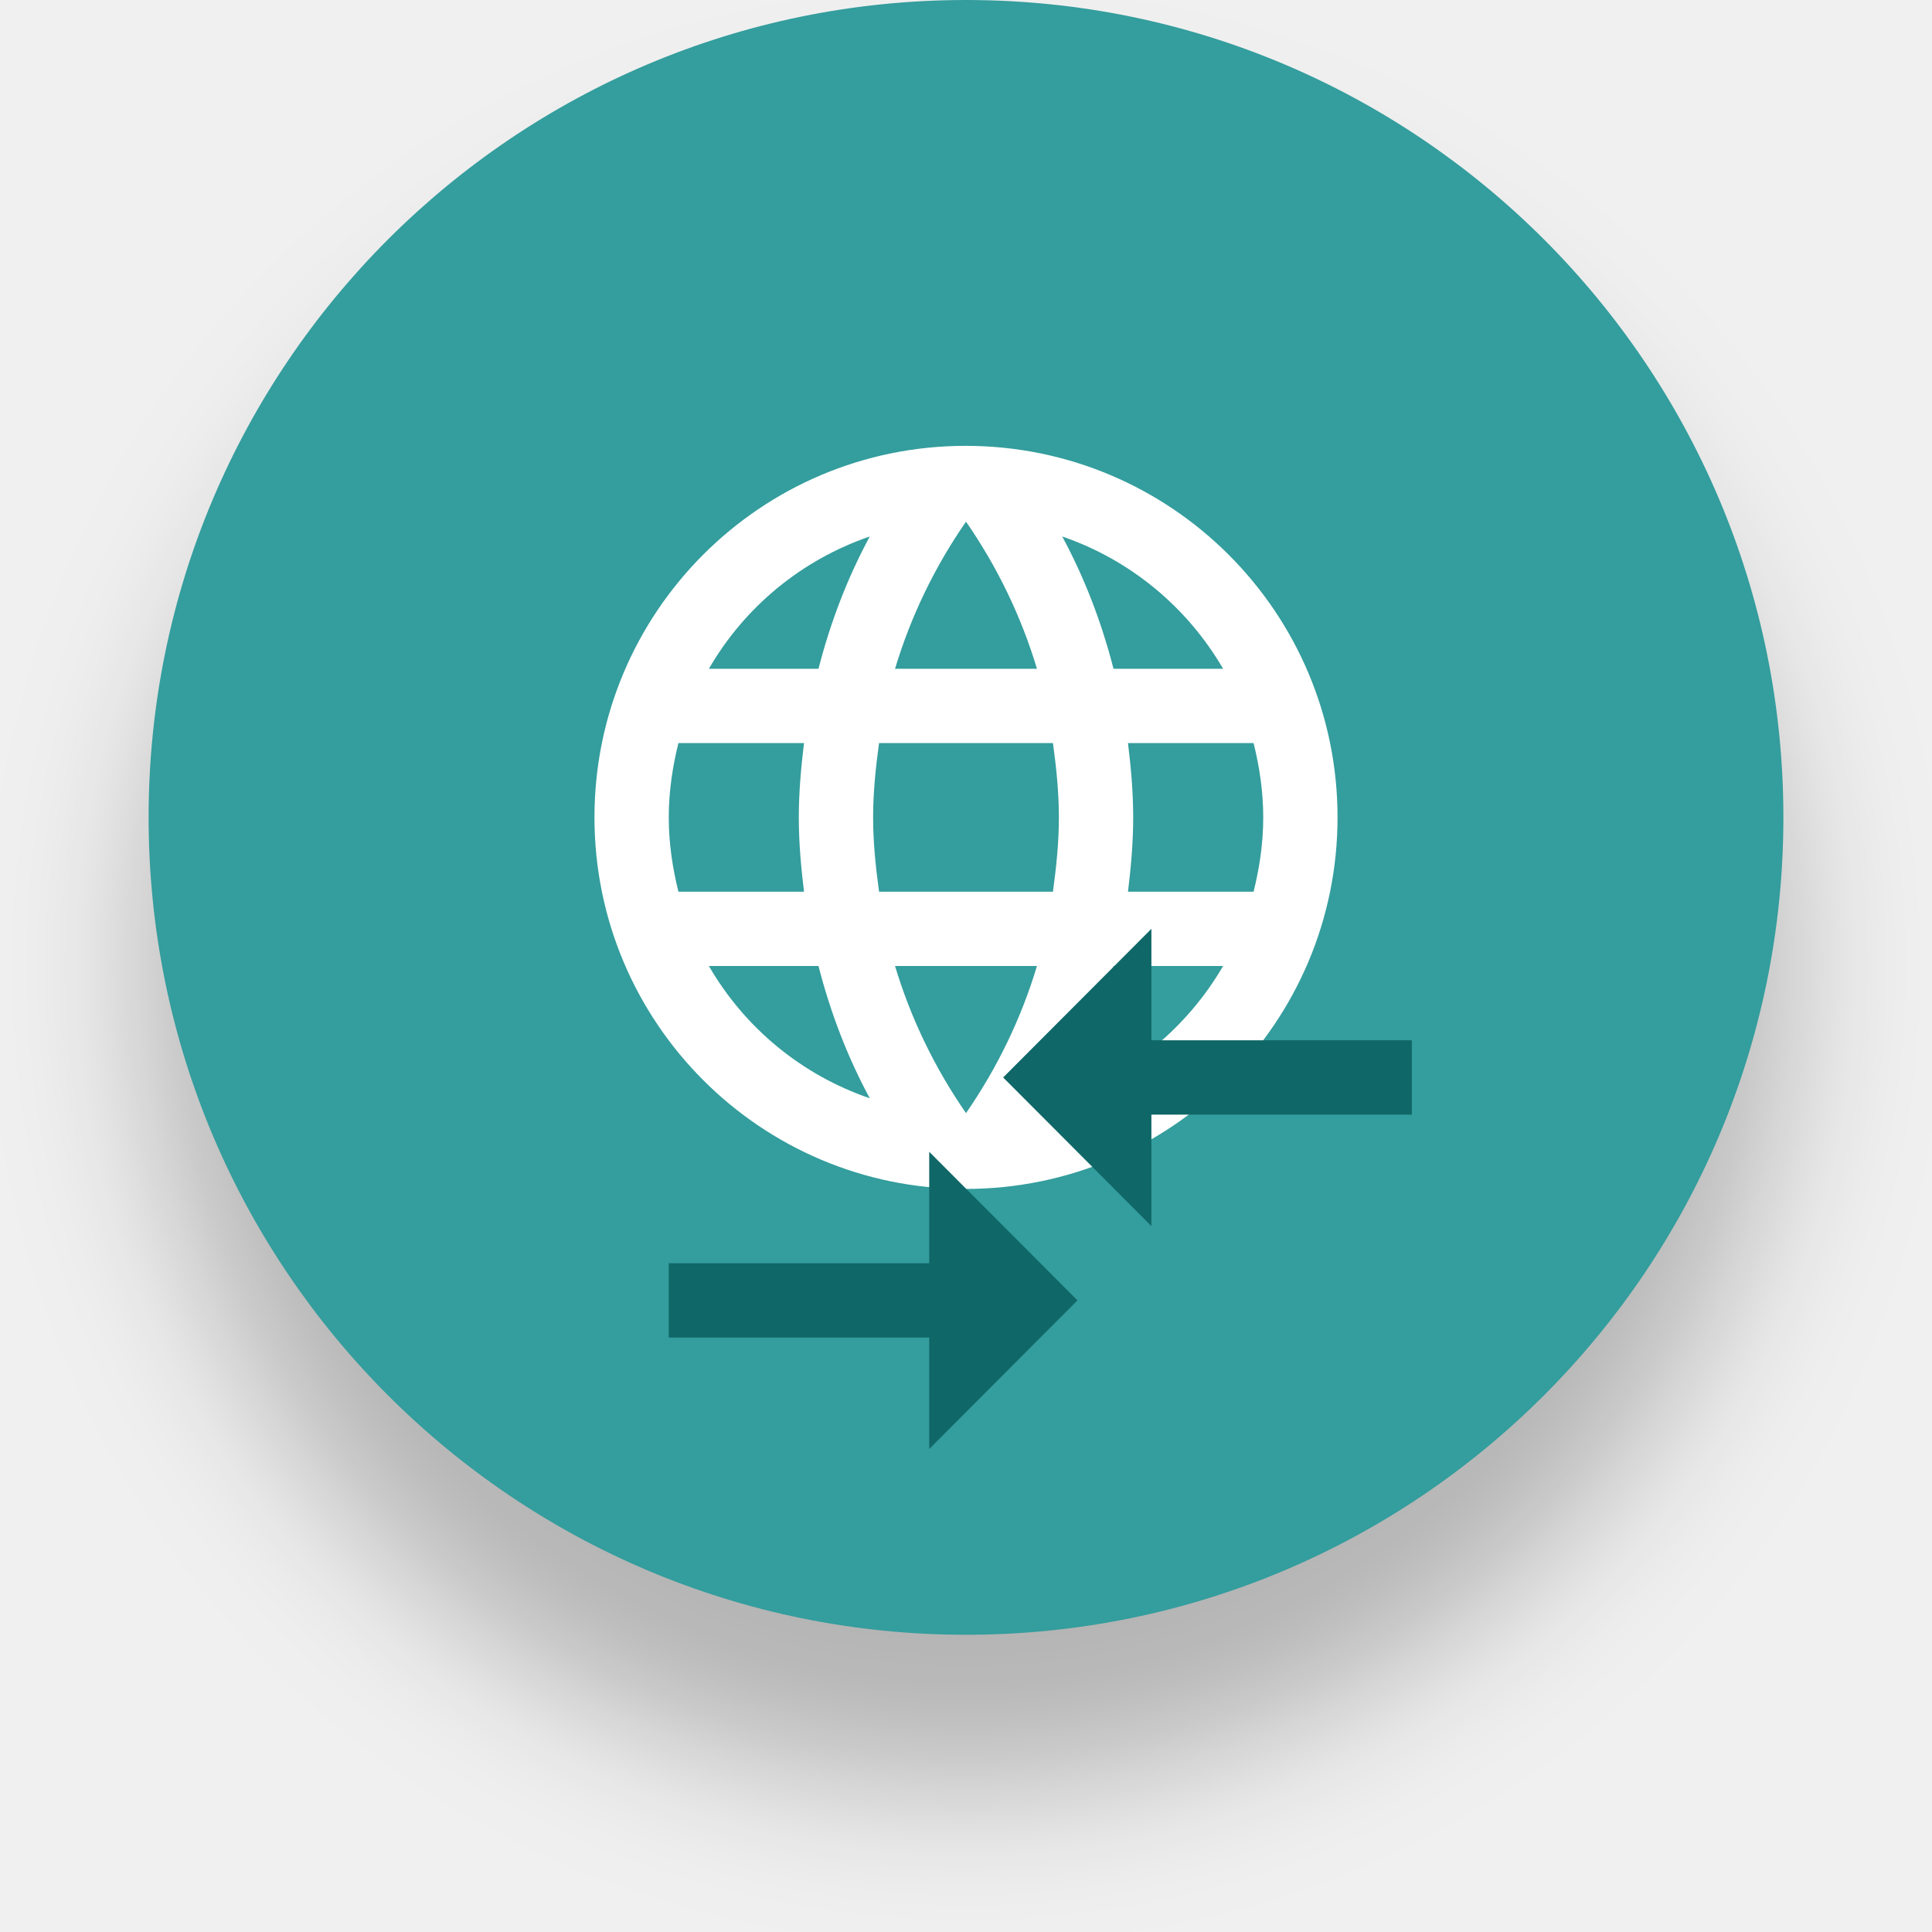
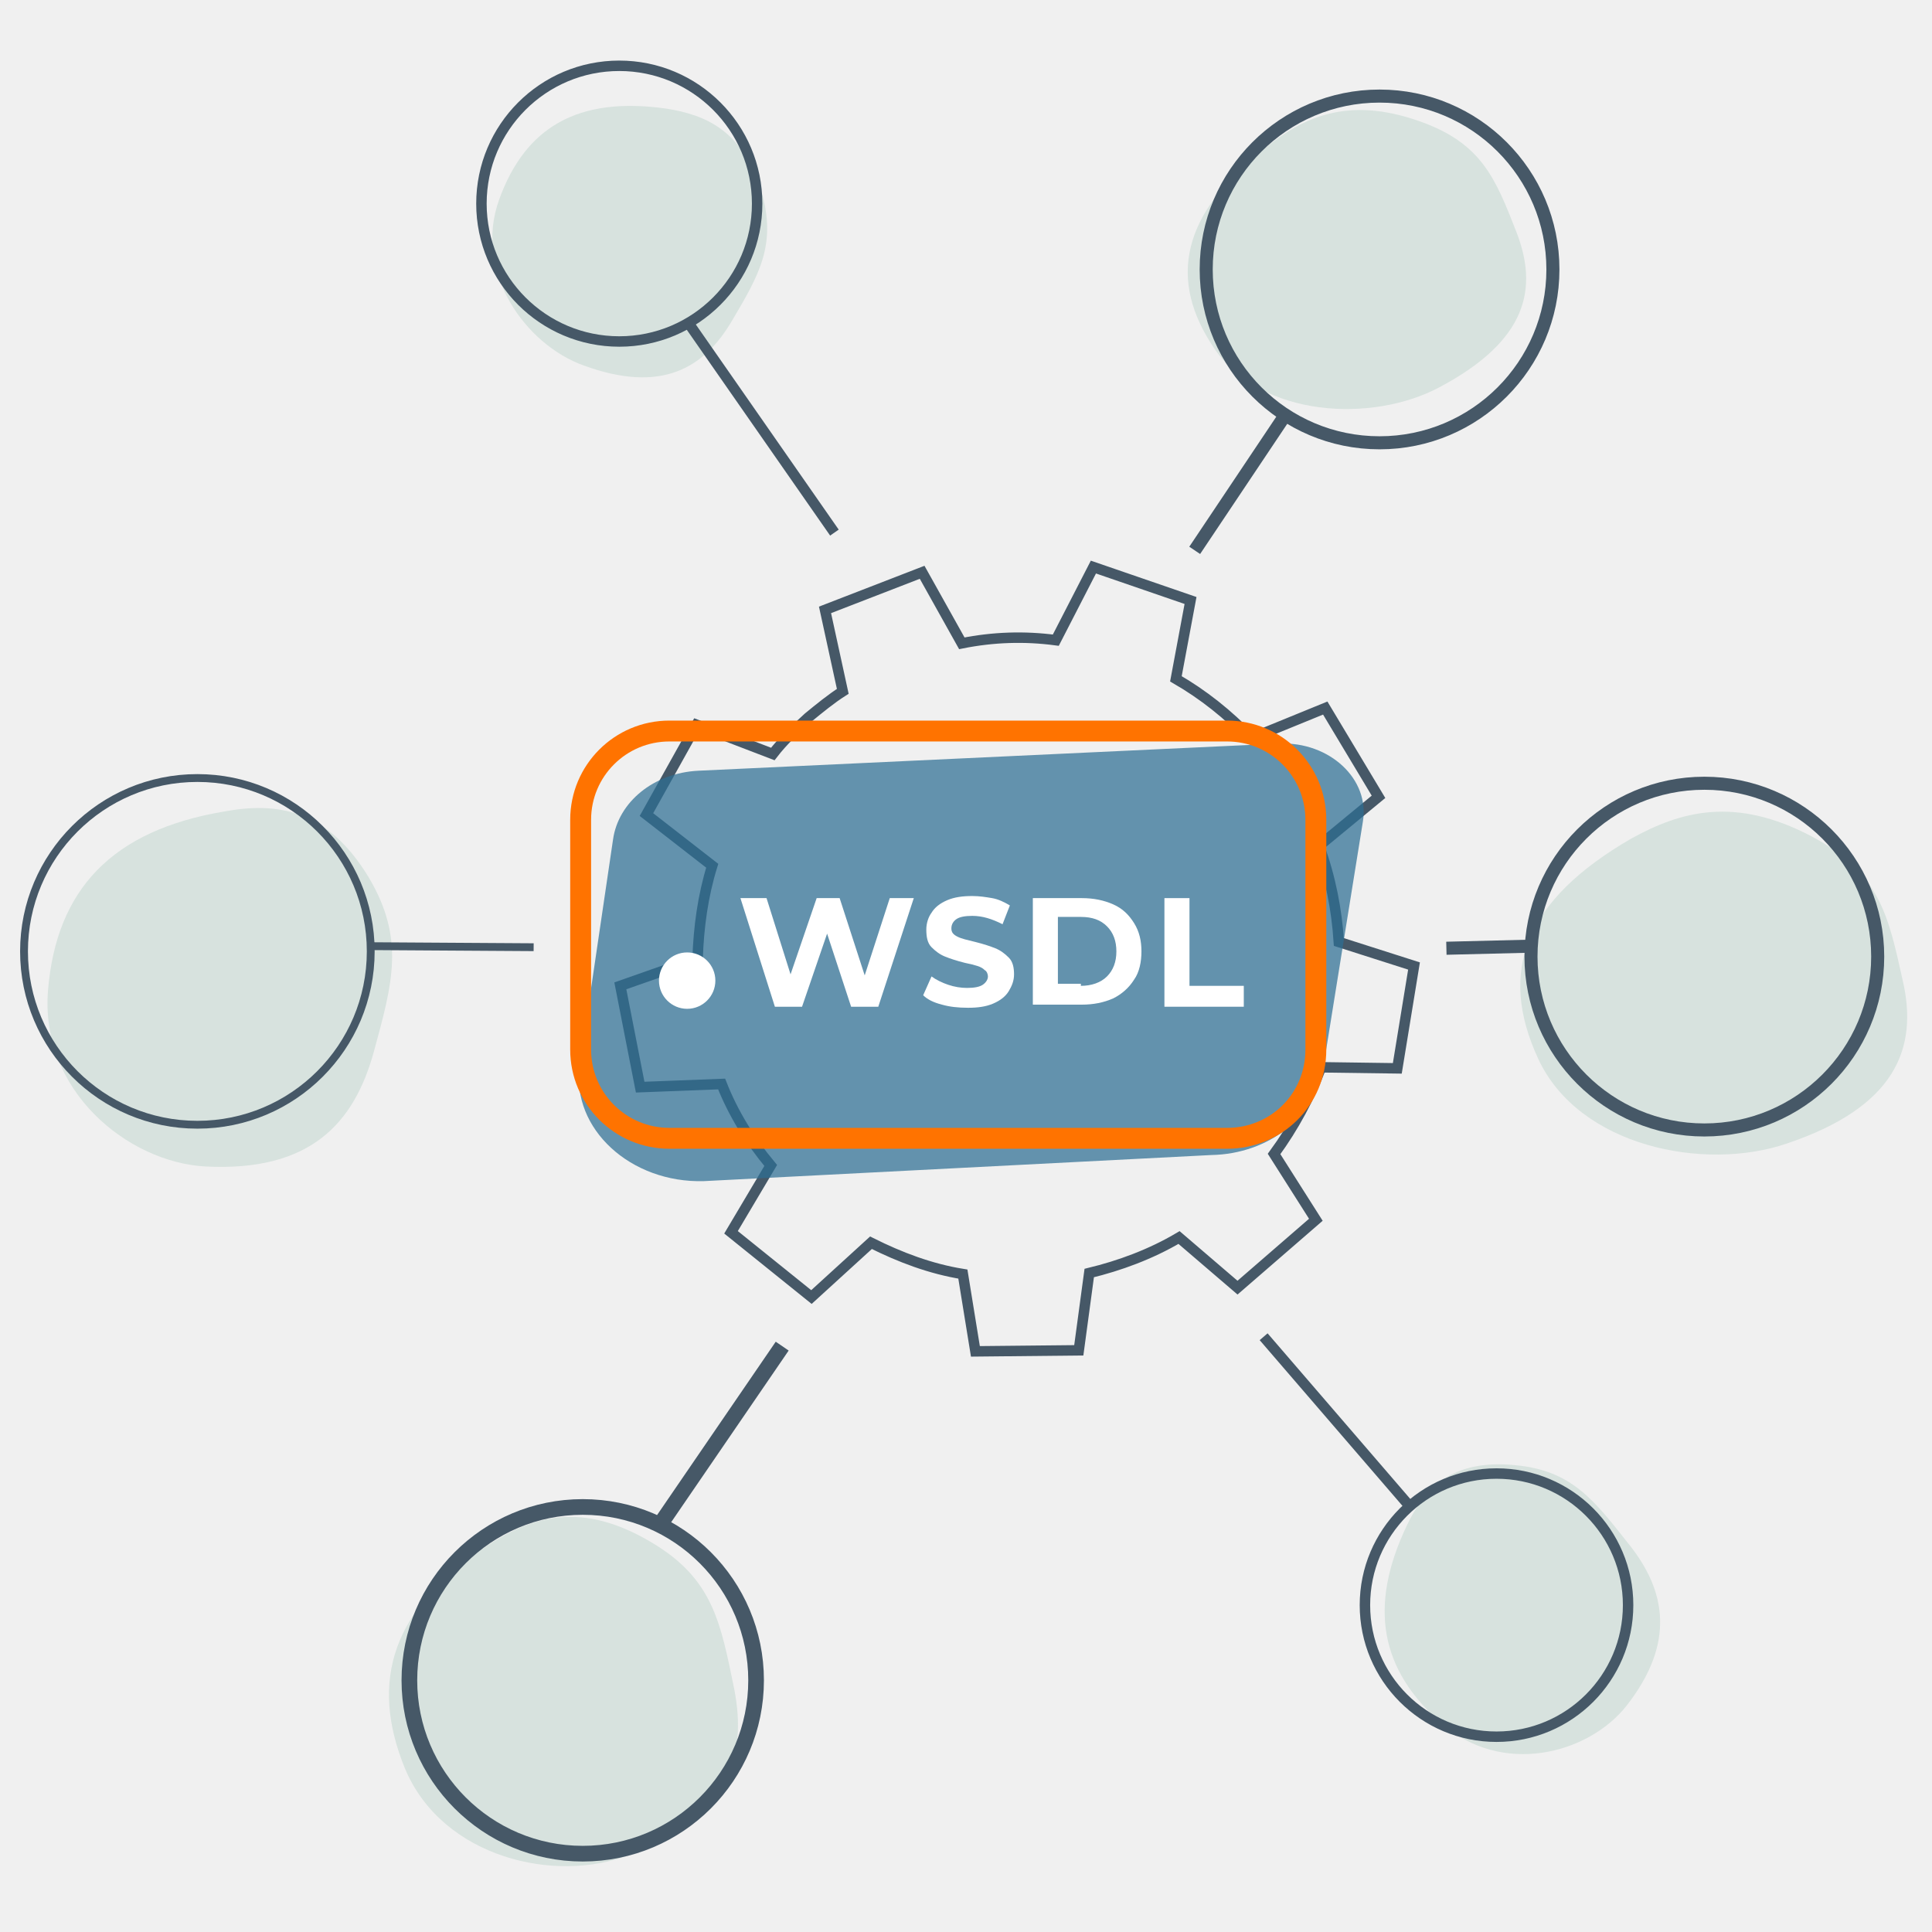
- <svg xmlns="http://www.w3.org/2000/svg" width="52" height="52" viewBox="0 0 52 52" fill="none">
-   <g filter="url(#filter0_d)">
-     <circle cx="26" cy="22" r="22" fill="#349D9D" />
+ <svg xmlns="http://www.w3.org/2000/svg" version="1.1" id="Layer_1" x="0px" y="0px" viewBox="0 0 185 185" style="enable-background:new 0 0 185 185;" xml:space="preserve">
+   <style type="text/css">
+ 	.st0{fill:none;stroke:#465867;stroke-miterlimit:10;}
+ 	.st1{fill:#D7E2DE;}
+ 	.st2{fill:none;stroke:#465867;stroke-width:0.75;stroke-miterlimit:10;}
+ 	.st3{fill:none;stroke:#465867;stroke-width:1.25;stroke-miterlimit:10;}
+ 	.st4{fill:none;stroke:#465867;stroke-width:1.5;stroke-miterlimit:10;}
+ 	.st5{opacity:0.72;fill:#2C6E93;}
+ 	.st6{fill:none;stroke:#FF7300;stroke-width:2;stroke-miterlimit:10;}
+ 	.st7{fill:#FFFFFF;}
+ </style>
+   <g>
+     <path class="st0" d="M112.9,118.5l5.6,4.8l7.5-6.5l-4-6.3c1.9-2.6,3.4-5.4,4.5-8.3l7.3,0.1l1.6-9.8l-7.2-2.3   c-0.2-3.1-0.8-6.2-1.9-9.2l5.7-4.7l-5.1-8.5l-7.1,2.9c-2.2-2.3-4.6-4.2-7.2-5.7l1.4-7.5l-9.3-3.2l-3.6,7c-3-0.4-6-0.3-9,0.3   l-3.8-6.8L79,58.4l1.7,7.8c-1.1,0.7-2.2,1.6-3.3,2.5c-1.2,1.1-2.4,2.2-3.4,3.5l-7.3-2.8L61.9,78l6.3,4.9c-0.9,2.9-1.3,5.9-1.4,8.9   l-7.4,2.6l1.9,9.7l7.8-0.3c1.1,2.8,2.7,5.4,4.7,7.8L70,118l7.7,6.2l5.7-5.2c2.8,1.4,5.7,2.5,8.8,3l1.2,7.4l9.9-0.1l1-7.4   C107.2,121.2,110.2,120.1,112.9,118.5z" />
+     <path class="st1" d="M145.1,140.3c5.4,0.5,7.5,3.3,10.9,7.6c3.5,4.4,4.5,9.4-0.3,15.5c-3.7,4.6-11.9,6.7-17.7,1.6s-7-11.1-3.3-18.9   C136.4,142.5,139,139.7,145.1,140.3z" />
+     <path class="st1" d="M62.4,147.7c5.9,3.5,6.6,7.7,7.9,14c1.3,6.6-0.6,12.3-10,15.9c-7.1,2.8-17.9,0.3-21.5-8.2   c-3.5-8.5-1.2-15.5,8-21.5C51,145.2,55.7,143.7,62.4,147.7z" />
+     <path class="st1" d="M35.3,84c3.5,5.9,2.3,10.1,0.5,16.7c-1.9,6.9-6.1,11.5-16.1,11c-7.5-0.4-15.9-7.3-15.1-16.9   s6.1-15.3,16.9-17.1C26.4,76.8,31.3,77.4,35.3,84z" />
+     <path class="st1" d="M72.9,18.3c1.5,5.1-0.2,8-2.8,12.4c-2.7,4.6-6.8,7-14.2,4.3c-5.6-2-10.6-9-8.1-15.9s7.5-9.9,16-8.7   C67.6,11,71.1,12.5,72.9,18.3z" />
+     <path class="st1" d="M135.9,11.6c6,2.1,7.3,5.5,9.3,10.6c2.1,5.4,1.1,10.4-7.4,14.9c-6.4,3.4-17,2.9-21.5-3.7   c-4.5-6.6-3.2-12.9,4.8-19.2C124.8,11.2,129.1,9.2,135.9,11.6z" />
+     <path class="st1" d="M173.5,80.1c6.5,3.5,7.3,7.5,8.7,13.8c1.5,6.5-0.7,12.1-11.1,15.6c-7.9,2.7-19.9,0.3-23.8-8.1   s-1.3-15.2,8.9-21.1C160.9,77.7,166.1,76.2,173.5,80.1z" />
+     <circle class="st2" cx="18.9" cy="91.1" r="16.6" />
+     <circle class="st3" cx="163.2" cy="91.6" r="16.6" />
+     <line class="st2" x1="35.4" y1="90.6" x2="51.1" y2="90.7" />
+     <line class="st3" x1="138.5" y1="90.8" x2="146.6" y2="90.6" />
+     <circle class="st3" cx="132.1" cy="25.8" r="16.6" />
+     <circle class="st0" cx="59.3" cy="19.5" r="13.2" />
+     <circle class="st4" cx="55.8" cy="160.9" r="16.6" />
+     <circle class="st0" cx="143.3" cy="153.7" r="12.6" />
+     <line class="st0" x1="65.9" y1="30.9" x2="79.9" y2="51" />
+     <line class="st3" x1="123.1" y1="39.7" x2="114.4" y2="52.7" />
+     <line class="st4" x1="63.4" y1="145.7" x2="74.9" y2="128.9" />
+     <line class="st0" x1="134.7" y1="143.9" x2="121" y2="128" />
+     <path class="st5" d="M116,110.6l-48.6,2.5c-7,0.2-12.7-5-11.9-11l3.2-21.7c0.5-3.6,3.9-6.4,8.2-6.6l55.6-2.6c4.8-0.2,8.7,3.4,8,7.5   l-3.8,23.6C126,106.9,121.5,110.5,116,110.6z" />
+     <path class="st6" d="M117.5,109H64.1c-4.7,0-8.5-3.8-8.5-8.5v-22c0-4.7,3.8-8.5,8.5-8.5h53.4c4.7,0,8.5,3.8,8.5,8.5v22   C126,105.3,122.2,109,117.5,109z" />
+     <g>
+       <g>
+         <path class="st7" d="M87.5,86l-3.4,10.4h-2.6l-2.3-7l-2.4,7h-2.6L70.9,86h2.5l2.3,7.3l2.5-7.3h2.2l2.4,7.4l2.4-7.4H87.5z" />
+         <path class="st7" d="M90.2,96.2c-0.8-0.2-1.4-0.5-1.8-0.9l0.8-1.8c0.4,0.3,1,0.6,1.6,0.8c0.6,0.2,1.2,0.3,1.8,0.3     c0.7,0,1.2-0.1,1.5-0.3c0.3-0.2,0.5-0.5,0.5-0.8c0-0.2-0.1-0.5-0.3-0.6c-0.2-0.2-0.4-0.3-0.7-0.4c-0.3-0.1-0.7-0.2-1.2-0.3     c-0.8-0.2-1.4-0.4-1.9-0.6c-0.5-0.2-0.9-0.5-1.3-0.9c-0.4-0.4-0.5-1-0.5-1.7c0-0.6,0.2-1.2,0.5-1.6c0.3-0.5,0.8-0.9,1.5-1.2     c0.7-0.3,1.5-0.4,2.4-0.4c0.7,0,1.3,0.1,1.9,0.2s1.2,0.4,1.7,0.7l-0.7,1.8c-1-0.5-1.9-0.8-2.9-0.8c-0.7,0-1.2,0.1-1.5,0.3     c-0.3,0.2-0.5,0.5-0.5,0.9c0,0.4,0.2,0.6,0.6,0.8c0.4,0.2,0.9,0.3,1.7,0.5c0.8,0.2,1.4,0.4,1.9,0.6c0.5,0.2,0.9,0.5,1.3,0.9     c0.4,0.4,0.5,1,0.5,1.6c0,0.6-0.2,1.1-0.5,1.6c-0.3,0.5-0.8,0.9-1.5,1.2c-0.7,0.3-1.5,0.4-2.4,0.4C91.7,96.5,90.9,96.4,90.2,96.2     z" />
+         <path class="st7" d="M98.9,86h4.7c1.1,0,2.1,0.2,3,0.6c0.9,0.4,1.5,1,2,1.8c0.5,0.8,0.7,1.7,0.7,2.7c0,1-0.2,2-0.7,2.7     c-0.5,0.8-1.2,1.4-2,1.8c-0.9,0.4-1.9,0.6-3,0.6h-4.7V86z M103.5,94.4c1,0,1.9-0.3,2.5-0.9s0.9-1.4,0.9-2.4c0-1-0.3-1.8-0.9-2.4     c-0.6-0.6-1.4-0.9-2.5-0.9h-2.2v6.4H103.5z" />
+         <path class="st7" d="M111.5,86h2.4v8.4h5.2v2h-7.6V86z" />
+       </g>
+       <circle class="st7" cx="65.8" cy="93.9" r="2.7" />
+     </g>
  </g>
-   <path d="M25.99 12C20.47 12 16 16.48 16 22C16 27.52 20.47 32 25.99 32C31.52 32 36 27.52 36 22C36 16.48 31.52 12 25.99 12ZM32.92 18H29.97C29.65 16.75 29.19 15.55 28.59 14.44C30.43 15.07 31.96 16.35 32.92 18ZM26 14.04C26.83 15.24 27.48 16.57 27.91 18H24.09C24.52 16.57 25.17 15.24 26 14.04ZM18.26 24C18.1 23.36 18 22.69 18 22C18 21.31 18.1 20.64 18.26 20H21.64C21.56 20.66 21.5 21.32 21.5 22C21.5 22.68 21.56 23.34 21.64 24H18.26ZM19.08 26H22.03C22.35 27.25 22.81 28.45 23.41 29.56C21.57 28.93 20.04 27.66 19.08 26ZM22.03 18H19.08C20.04 16.34 21.57 15.07 23.41 14.44C22.81 15.55 22.35 16.75 22.03 18ZM26 29.96C25.17 28.76 24.52 27.43 24.09 26H27.91C27.48 27.43 26.83 28.76 26 29.96ZM28.34 24H23.66C23.57 23.34 23.5 22.68 23.5 22C23.5 21.32 23.57 20.65 23.66 20H28.34C28.43 20.65 28.5 21.32 28.5 22C28.5 22.68 28.43 23.34 28.34 24ZM28.59 29.56C29.19 28.45 29.65 27.25 29.97 26H32.92C31.96 27.65 30.43 28.93 28.59 29.56ZM30.36 24C30.44 23.34 30.5 22.68 30.5 22C30.5 21.32 30.44 20.66 30.36 20H33.74C33.9 20.64 34 21.31 34 22C34 22.69 33.9 23.36 33.74 24H30.36Z" fill="white" />
-   <path d="M25.01 34H18V36H25.01V39L29 35L25.01 31V34ZM30.99 33V30H38V28H30.99V25L27 29L30.99 33Z" fill="#106767" />
-   <defs>
-     <filter id="filter0_d" x="0" y="0" width="52" height="52" filterUnits="userSpaceOnUse" color-interpolation-filters="sRGB">
-       <feFlood flood-opacity="0" result="BackgroundImageFix" />
-       <feColorMatrix in="SourceAlpha" type="matrix" values="0 0 0 0 0 0 0 0 0 0 0 0 0 0 0 0 0 0 127 0" />
-       <feOffset dy="4" />
-       <feGaussianBlur stdDeviation="2" />
-       <feColorMatrix type="matrix" values="0 0 0 0 0 0 0 0 0 0 0 0 0 0 0 0 0 0 0.25 0" />
-       <feBlend mode="normal" in2="BackgroundImageFix" result="effect1_dropShadow" />
-       <feBlend mode="normal" in="SourceGraphic" in2="effect1_dropShadow" result="shape" />
-     </filter>
-   </defs>
</svg>
